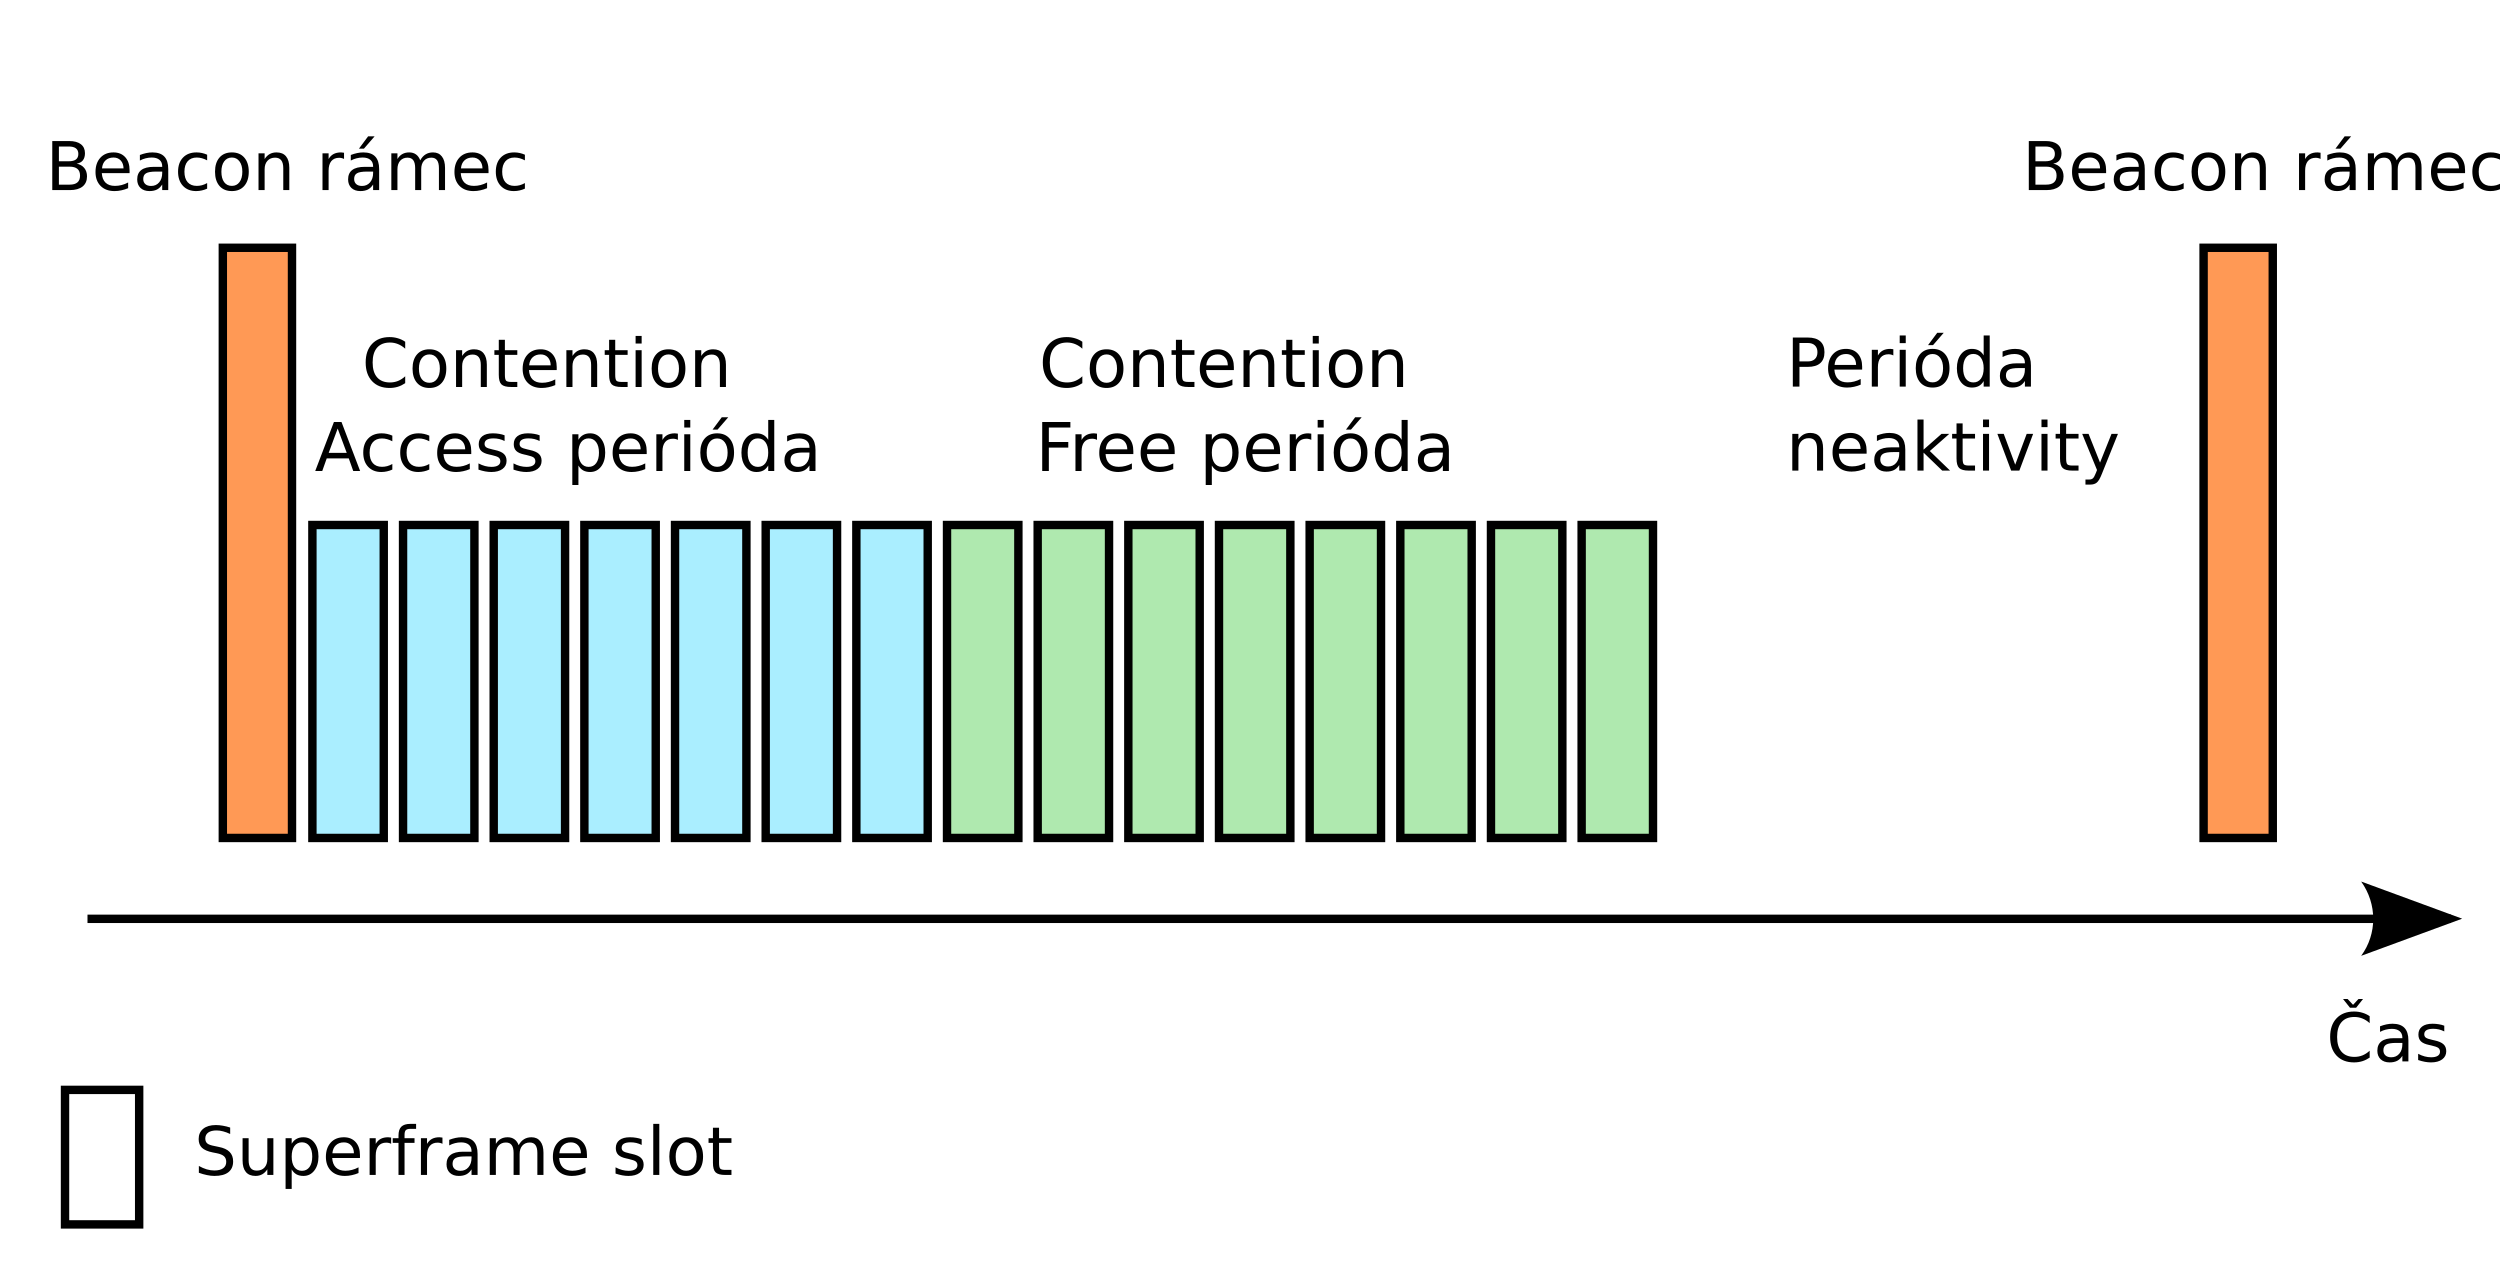
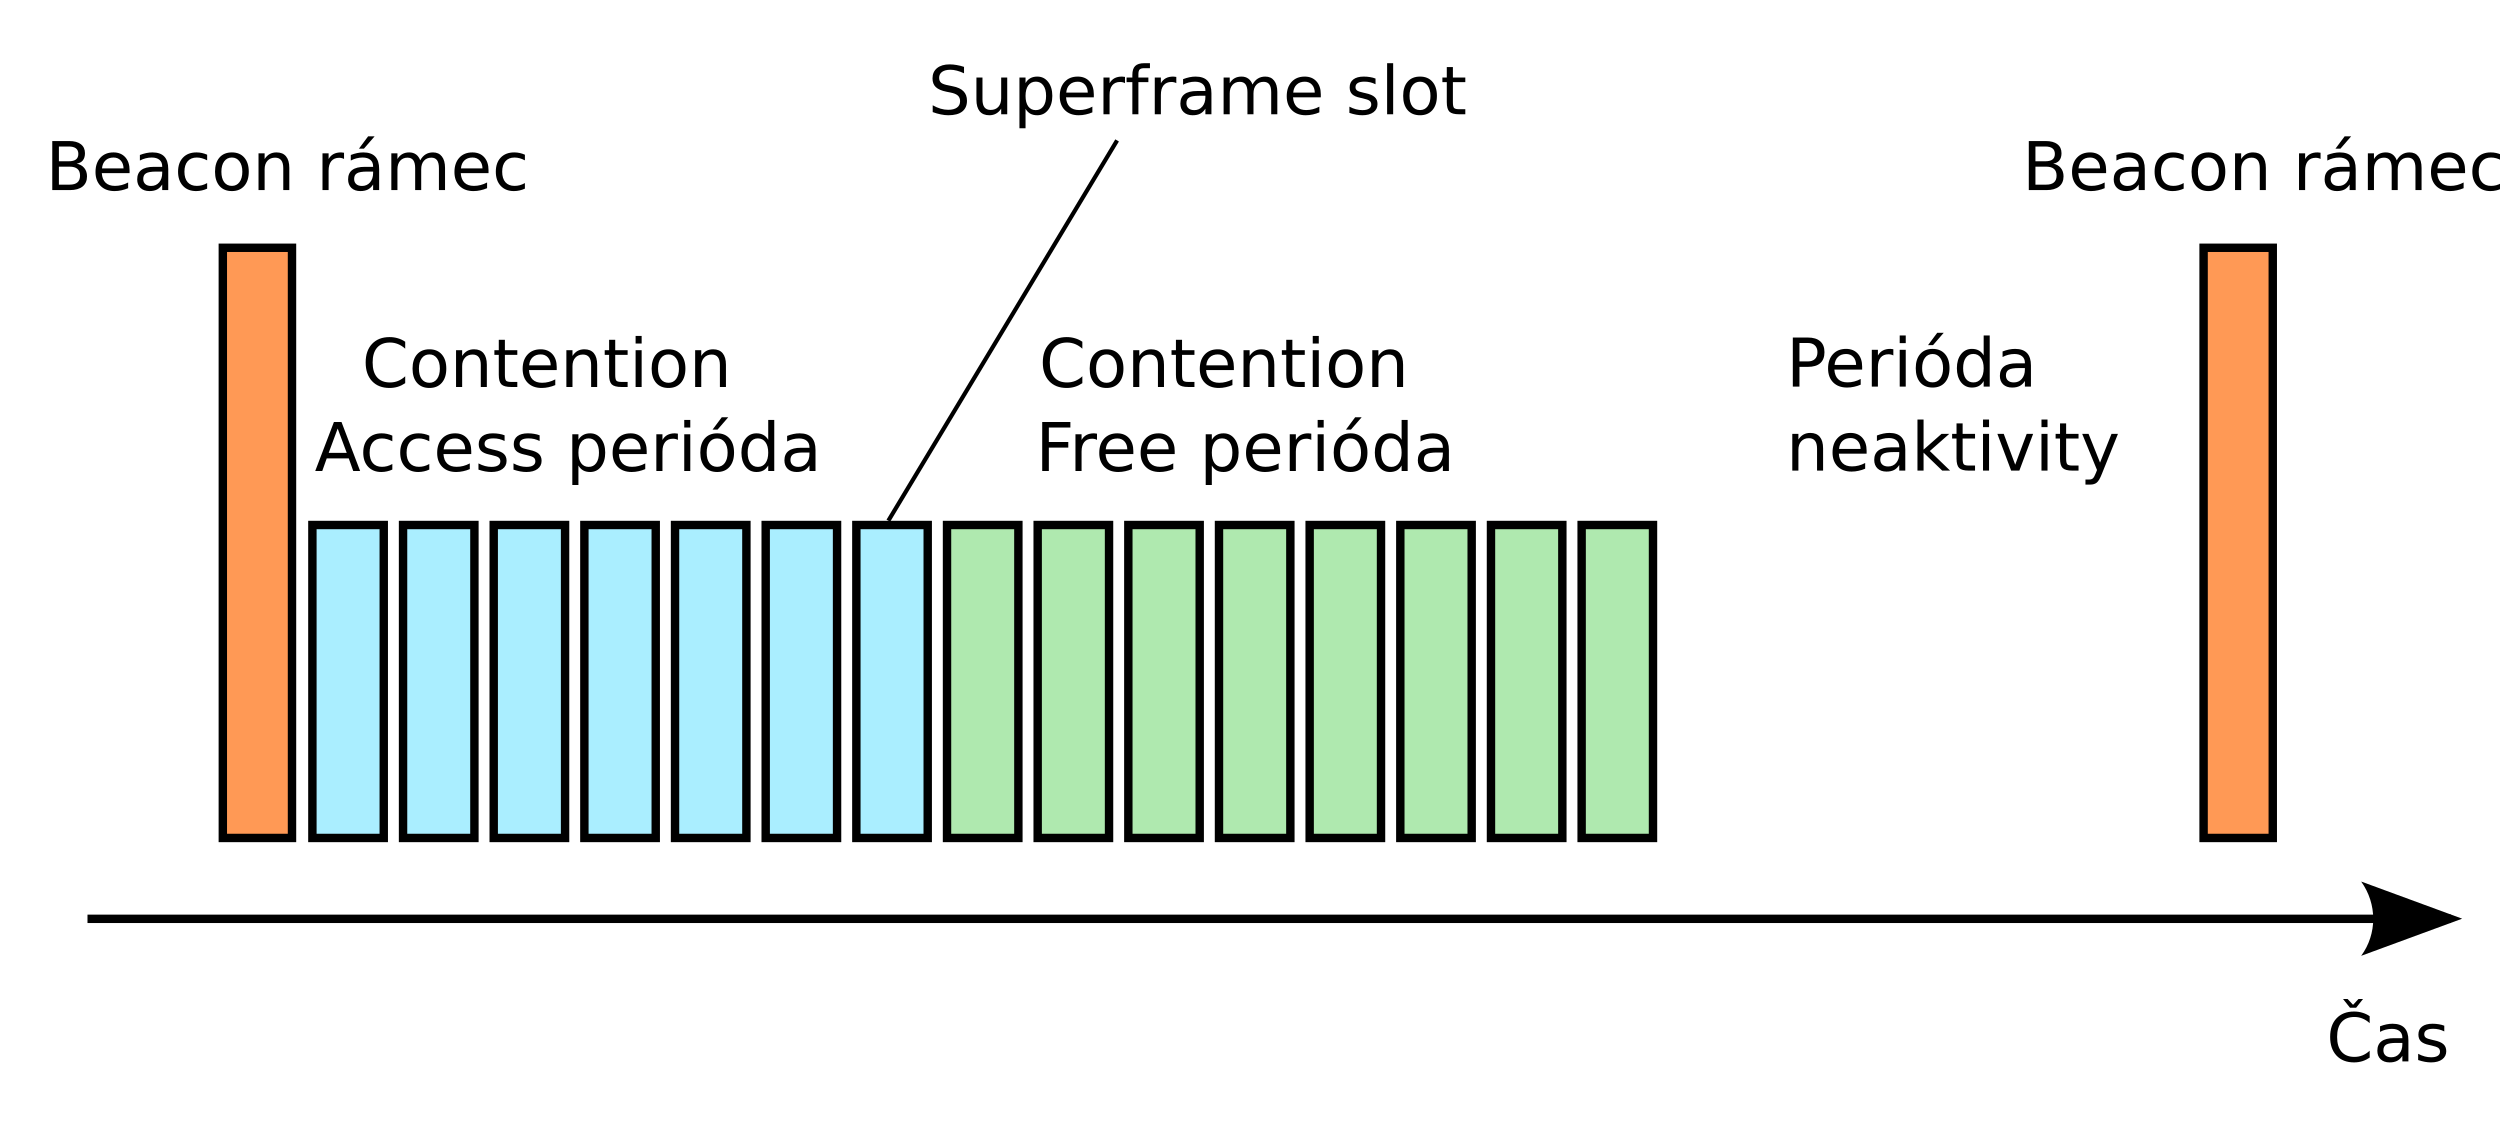
- <svg xmlns="http://www.w3.org/2000/svg" width="595" height="300" id="svg2" version="1.0">
+ <svg xmlns="http://www.w3.org/2000/svg" width="595" height="270" id="svg2" version="1.0">
  <defs id="defs4">
    <marker orient="auto" refY="0" refX="0" id="Arrow2Mend" style="overflow:visible">
      <path id="path3219" style="font-size:12px;fill-rule:evenodd;stroke-width:0.625;stroke-linejoin:round" d="M 8.719,4.034 L -2.207,0.016 L 8.719,-4.002 C 6.973,-1.63 6.983,1.616 8.719,4.034 z" transform="scale(-0.6,-0.6)" />
    </marker>
    <marker orient="auto" refY="0" refX="0" id="Arrow2Mstart" style="overflow:visible">
      <path id="path3216" style="font-size:12px;fill-rule:evenodd;stroke-width:0.625;stroke-linejoin:round" d="M 8.719,4.034 L -2.207,0.016 L 8.719,-4.002 C 6.973,-1.63 6.983,1.616 8.719,4.034 z" transform="scale(0.6,0.6)" />
    </marker>
    <marker orient="auto" refY="0" refX="0" id="Arrow2Lend" style="overflow:visible">
      <path id="path3213" style="font-size:12px;fill-rule:evenodd;stroke-width:0.625;stroke-linejoin:round" d="M 8.719,4.034 L -2.207,0.016 L 8.719,-4.002 C 6.973,-1.63 6.983,1.616 8.719,4.034 z" transform="matrix(-1.1,0,0,-1.1,-1.1,0)" />
    </marker>
    <marker orient="auto" refY="0" refX="0" id="Arrow2Lstart" style="overflow:visible">
      <path id="path3210" style="font-size:12px;fill-rule:evenodd;stroke-width:0.625;stroke-linejoin:round" d="M 8.719,4.034 L -2.207,0.016 L 8.719,-4.002 C 6.973,-1.63 6.983,1.616 8.719,4.034 z" transform="matrix(1.1,0,0,1.1,1.1,0)" />
    </marker>
    <marker orient="auto" refY="0" refX="0" id="Arrow1Lend" style="overflow:visible">
      <path id="path3195" d="M 0,0 L 5,-5 L -12.5,0 L 5,5 L 0,0 z" style="fill-rule:evenodd;stroke:#000000;stroke-width:1pt;marker-start:none" transform="matrix(-0.8,0,0,-0.8,-10,0)" />
    </marker>
    <marker orient="auto" refY="0" refX="0" id="Arrow1Lstart" style="overflow:visible">
      <path id="path3192" d="M 0,0 L 5,-5 L -12.5,0 L 5,5 L 0,0 z" style="fill-rule:evenodd;stroke:#000000;stroke-width:1pt;marker-start:none" transform="matrix(0.8,0,0,0.8,10,0)" />
    </marker>
  </defs>
  <g id="layer1">
    <text xml:space="preserve" style="font-size:16px;font-style:normal;font-weight:normal;fill:#000000;fill-opacity:1;stroke:none;stroke-width:1px;stroke-linecap:butt;stroke-linejoin:miter;stroke-opacity:1;font-family:Bitstream Vera Sans" x="10.863" y="45.244" id="text3485">
      <tspan id="tspan3487" x="10.863" y="45.244">Beacon rámec</tspan>
    </text>
    <text xml:space="preserve" style="font-size:16px;font-style:normal;font-weight:normal;fill:#000000;fill-opacity:1;stroke:none;stroke-width:1px;stroke-linecap:butt;stroke-linejoin:miter;stroke-opacity:1;font-family:Bitstream Vera Sans" x="481.278" y="45.244" id="text3489">
      <tspan id="tspan3491" x="481.278" y="45.244">Beacon rámec</tspan>
    </text>
-     <rect style="fill:#000000;fill-opacity:0;stroke:#000000;stroke-width:2;stroke-miterlimit:4;stroke-dasharray:none;stroke-opacity:1" id="rect3581" width="17.648" height="32.015" x="15.474" y="259.393" />
-     <text xml:space="preserve" style="font-size:16px;font-style:normal;font-weight:normal;fill:#000000;fill-opacity:1;stroke:none;stroke-width:1px;stroke-linecap:butt;stroke-linejoin:miter;stroke-opacity:1;font-family:Bitstream Vera Sans" x="46.218" y="279.635" id="text3583">
-       <tspan id="tspan3585" x="46.218" y="279.635">Superframe slot</tspan>
+     <text xml:space="preserve" style="font-size:16px;font-style:normal;font-weight:normal;fill:#000000;fill-opacity:1;stroke:none;stroke-width:1px;stroke-linecap:butt;stroke-linejoin:miter;stroke-opacity:1;font-family:Bitstream Vera Sans" x="220.874" y="27.197" id="text3583">
+       <tspan id="tspan3585" x="220.874" y="27.197">Superframe slot</tspan>
    </text>
    <rect style="fill:#ff9955;stroke:#000000;stroke-width:2;stroke-miterlimit:4;stroke-dasharray:none;stroke-opacity:1" id="rect2591" width="16.464" height="140.464" x="53.032" y="58.971" />
    <rect style="fill:#ff9955;stroke:#000000;stroke-width:2;stroke-miterlimit:4;stroke-dasharray:none;stroke-opacity:1" id="rect3447" width="16.464" height="140.464" x="524.455" y="58.971" />
    <g id="g3839" transform="translate(41.97549,0)">
      <rect y="124.95" x="32.373" height="74.485" width="16.985" id="rect3417" style="fill:#aaeeff;stroke:#000000;stroke-width:2;stroke-miterlimit:4;stroke-dasharray:none;stroke-opacity:1" />
      <rect y="124.95" x="53.95" height="74.485" width="16.985" id="rect3419" style="fill:#aaeeff;stroke:#000000;stroke-width:2;stroke-miterlimit:4;stroke-dasharray:none;stroke-opacity:1" />
      <rect y="124.95" x="75.528" height="74.485" width="16.985" id="rect3421" style="fill:#aaeeff;stroke:#000000;stroke-width:2;stroke-miterlimit:4;stroke-dasharray:none;stroke-opacity:1" />
      <rect y="124.95" x="97.105" height="74.485" width="16.985" id="rect3423" style="fill:#aaeeff;stroke:#000000;stroke-width:2;stroke-miterlimit:4;stroke-dasharray:none;stroke-opacity:1" />
      <rect y="124.95" x="118.682" height="74.485" width="16.985" id="rect3425" style="fill:#aaeeff;stroke:#000000;stroke-width:2;stroke-miterlimit:4;stroke-dasharray:none;stroke-opacity:1" />
      <rect y="124.95" x="140.259" height="74.485" width="16.985" id="rect3427" style="fill:#aaeeff;stroke:#000000;stroke-width:2;stroke-miterlimit:4;stroke-dasharray:none;stroke-opacity:1" />
      <rect y="124.95" x="161.837" height="74.485" width="16.985" id="rect3763" style="fill:#aaeeff;stroke:#000000;stroke-width:2;stroke-miterlimit:4;stroke-dasharray:none;stroke-opacity:1" />
    </g>
    <g id="g3848" transform="translate(41.97549,0)">
      <rect y="124.95" x="183.414" height="74.485" width="16.985" id="rect3765" style="fill:#afe9af;stroke:#000000;stroke-width:2;stroke-miterlimit:4;stroke-dasharray:none;stroke-opacity:1" />
      <rect y="124.95" x="204.991" height="74.485" width="16.985" id="rect3767" style="fill:#afe9af;stroke:#000000;stroke-width:2;stroke-miterlimit:4;stroke-dasharray:none;stroke-opacity:1" />
      <rect y="124.95" x="226.568" height="74.485" width="16.985" id="rect3769" style="fill:#afe9af;stroke:#000000;stroke-width:2;stroke-miterlimit:4;stroke-dasharray:none;stroke-opacity:1" />
      <rect y="124.95" x="248.146" height="74.485" width="16.985" id="rect3771" style="fill:#afe9af;stroke:#000000;stroke-width:2;stroke-miterlimit:4;stroke-dasharray:none;stroke-opacity:1" />
      <rect y="124.95" x="269.723" height="74.485" width="16.985" id="rect3773" style="fill:#afe9af;stroke:#000000;stroke-width:2;stroke-miterlimit:4;stroke-dasharray:none;stroke-opacity:1" />
      <rect y="124.95" x="291.3" height="74.485" width="16.985" id="rect3775" style="fill:#afe9af;stroke:#000000;stroke-width:2;stroke-miterlimit:4;stroke-dasharray:none;stroke-opacity:1" />
      <rect y="124.95" x="312.877" height="74.485" width="16.985" id="rect3777" style="fill:#afe9af;stroke:#000000;stroke-width:2;stroke-miterlimit:4;stroke-dasharray:none;stroke-opacity:1" />
      <rect y="124.95" x="334.454" height="74.485" width="16.985" id="rect3779" style="fill:#afe9af;stroke:#000000;stroke-width:2;stroke-miterlimit:4;stroke-dasharray:none;stroke-opacity:1" />
    </g>
    <text xml:space="preserve" style="font-size:16px;font-style:normal;font-weight:normal;text-align:center;text-anchor:middle;fill:#000000;fill-opacity:1;stroke:none;stroke-width:1px;stroke-linecap:butt;stroke-linejoin:miter;stroke-opacity:1;font-family:Bitstream Vera Sans" x="147.928" y="92.102" id="text3817">
      <tspan id="tspan3819" x="147.928" y="92.102">Contention</tspan>
      <tspan x="147.928" y="112.102" id="tspan3825">Access perióda</tspan>
    </text>
    <text xml:space="preserve" style="font-size:16px;font-style:normal;font-weight:normal;text-align:center;text-anchor:middle;fill:#000000;fill-opacity:1;stroke:none;stroke-width:1px;stroke-linecap:butt;stroke-linejoin:miter;stroke-opacity:1;font-family:Bitstream Vera Sans" x="309.089" y="92.102" id="text3821">
      <tspan id="tspan3823" x="309.089" y="92.102">Contention</tspan>
      <tspan x="309.089" y="112.102" id="tspan3827">Free perióda</tspan>
    </text>
    <text xml:space="preserve" style="font-size:16px;font-style:normal;font-weight:normal;fill:#000000;fill-opacity:1;stroke:none;stroke-width:1px;stroke-linecap:butt;stroke-linejoin:miter;stroke-opacity:1;font-family:Bitstream Vera Sans" x="425.115" y="92.002" id="text3829">
      <tspan x="425.115" y="92.002" id="tspan3833">Perióda</tspan>
      <tspan x="425.115" y="112.002" id="tspan3837">neaktivity</tspan>
    </text>
    <path style="fill:none;fill-rule:evenodd;stroke:#000000;stroke-width:2;stroke-linecap:butt;stroke-linejoin:miter;marker-end:url(#Arrow2Lend);stroke-miterlimit:4;stroke-dasharray:none;stroke-opacity:1" d="M 20.823,218.682 L 583.339,218.682" id="path3858" />
    <text xml:space="preserve" style="font-size:16px;font-style:normal;font-weight:normal;fill:#000000;fill-opacity:1;stroke:none;stroke-width:1px;stroke-linecap:butt;stroke-linejoin:miter;stroke-opacity:1;font-family:Bitstream Vera Sans" x="553.669" y="252.616" id="text5211">
      <tspan id="tspan5213" x="553.669" y="252.616">Čas</tspan>
    </text>
+     <path style="fill:none;fill-rule:evenodd;stroke:#000000;stroke-width:1px;stroke-linecap:butt;stroke-linejoin:miter;stroke-opacity:1" d="M 211.425,123.93 L 265.872,33.421" id="path2539" />
  </g>
</svg>
